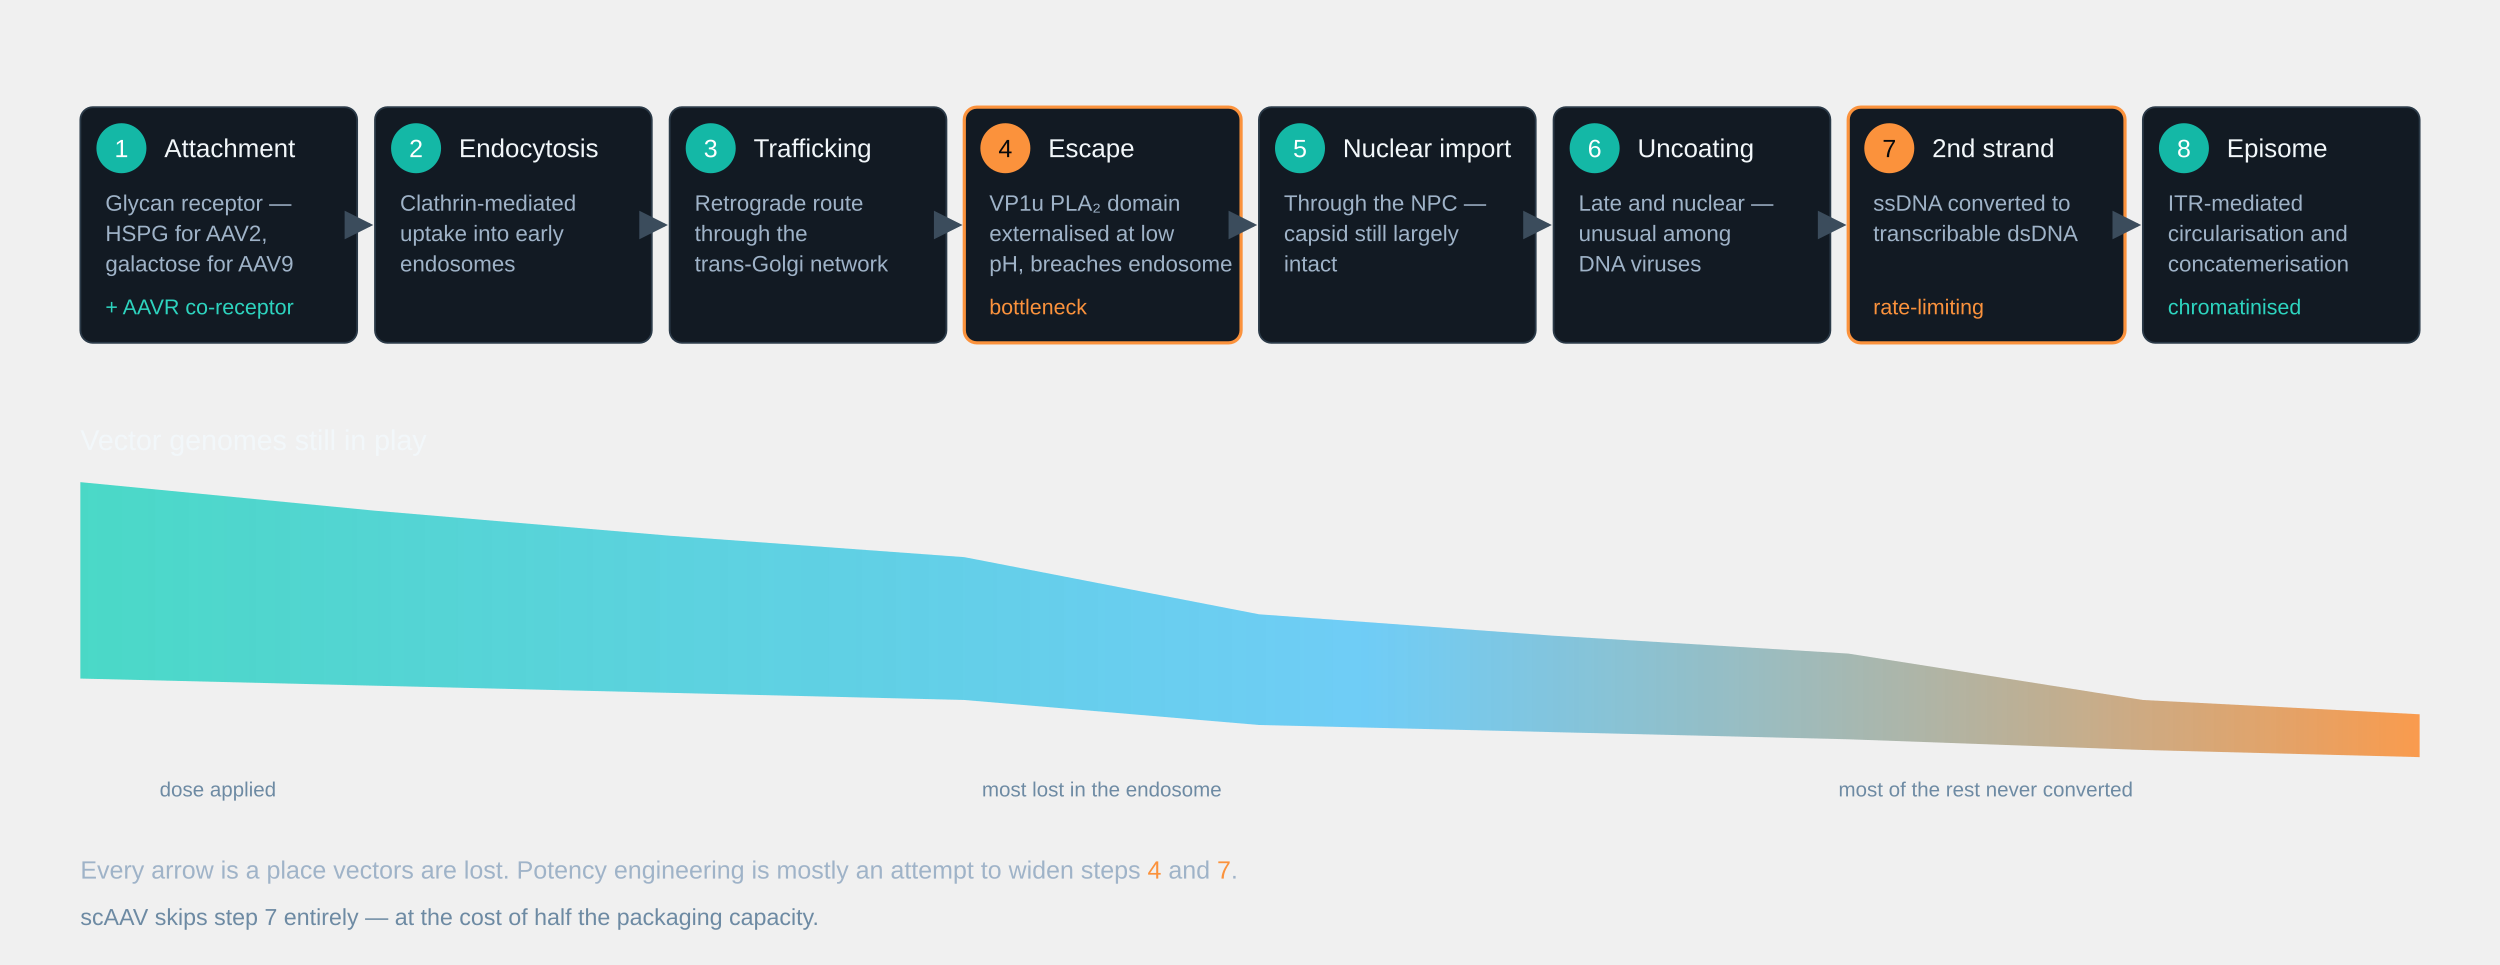
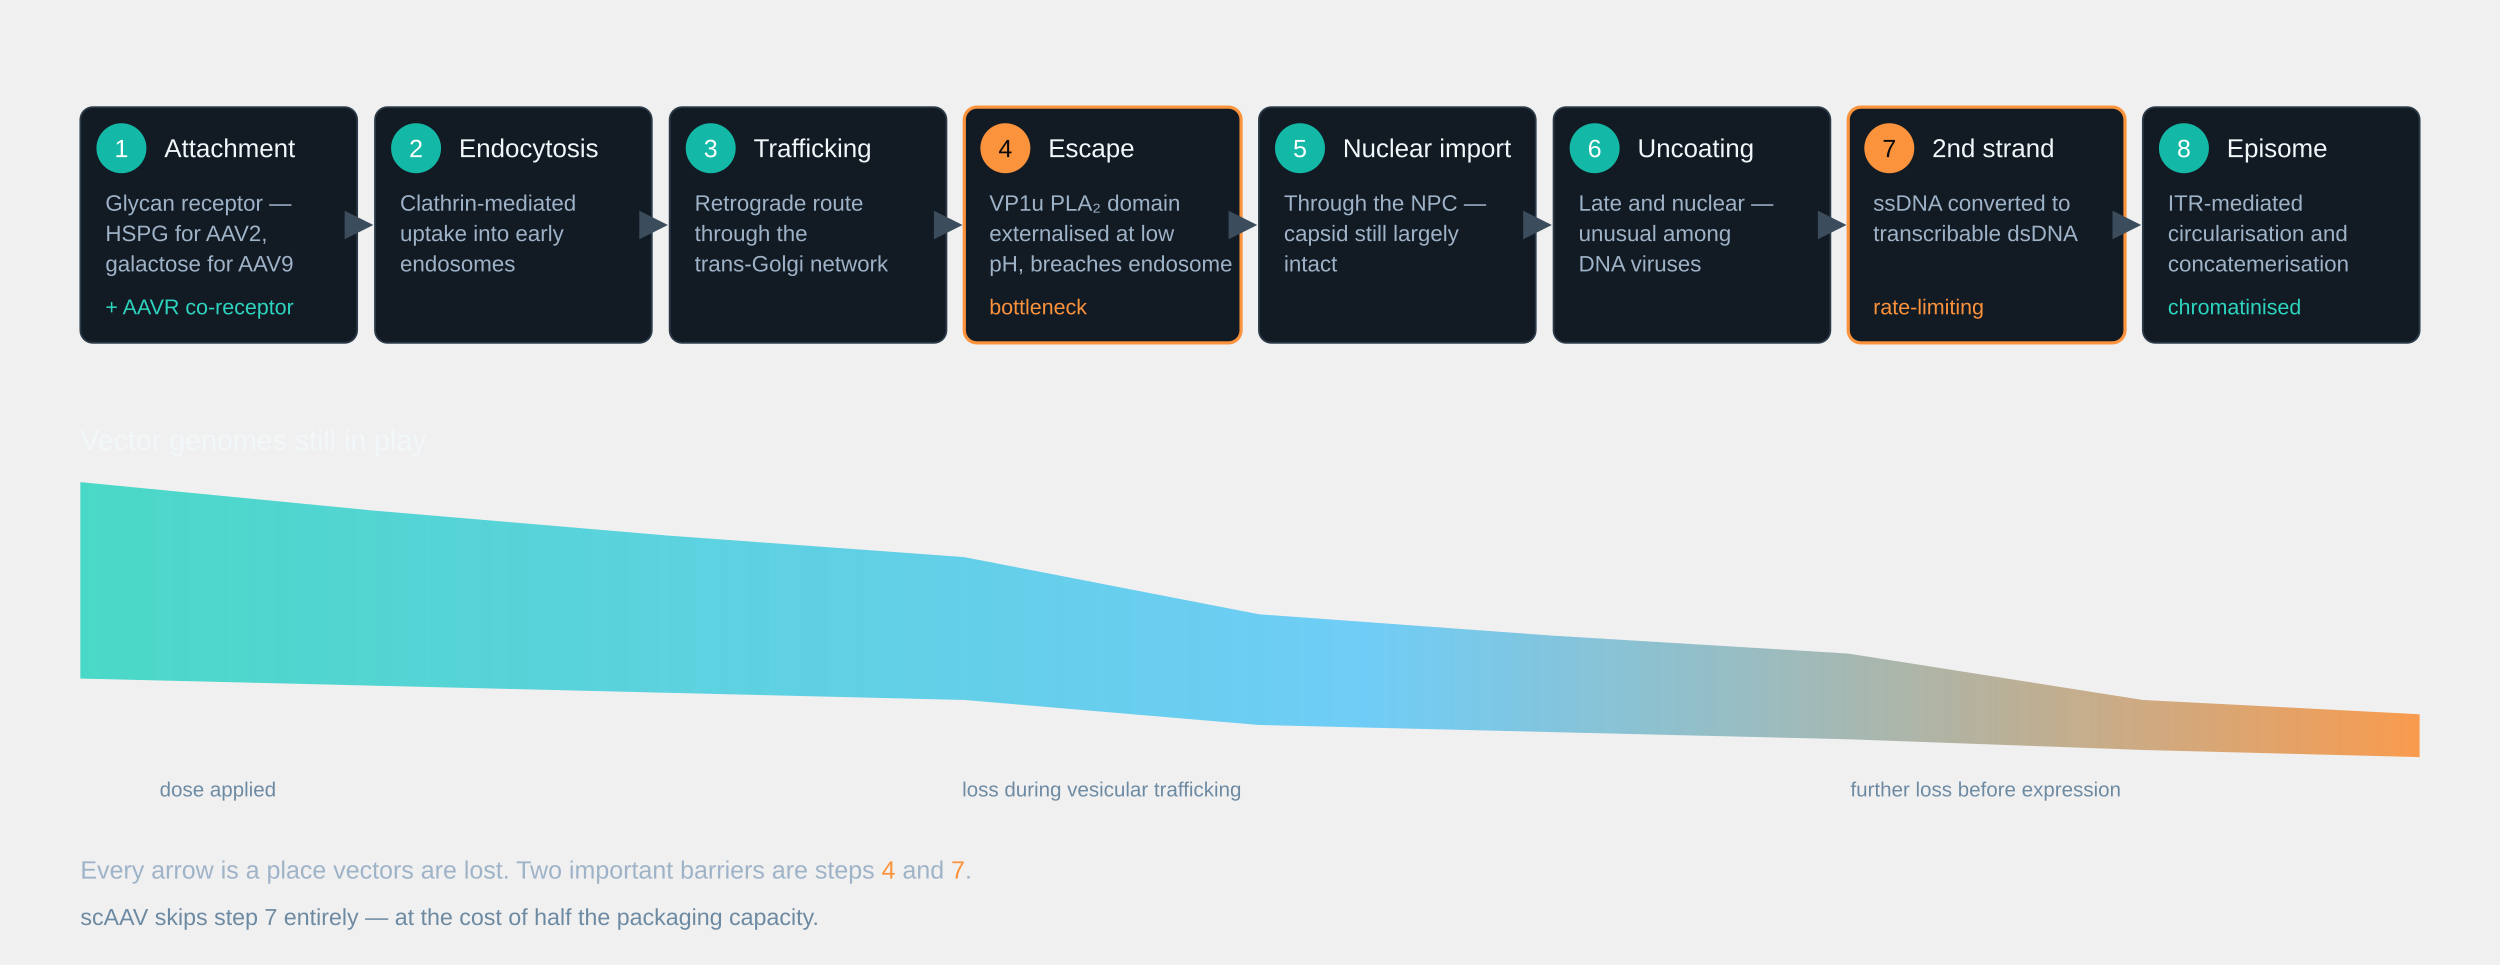
<svg xmlns="http://www.w3.org/2000/svg" viewBox="0 0 1400 540" width="1400" height="540" font-family="Arial, Helvetica, sans-serif" role="img" aria-label="The rAAV transduction pathway as an eight-step pipeline, from glycan attachment to the circularised episome, with a narrowing band underneath showing that vector genomes are lost at every step. Endosomal escape and second-strand synthesis are marked as the dominant bottlenecks.">
  <defs>
    <marker id="step" markerWidth="8" markerHeight="8" refX="7" refY="4" orient="auto">
      <path d="M0,0 L8,4 L0,8 z" fill="#3b4c5c" />
    </marker>
    <linearGradient id="attrition" x1="0" y1="0" x2="1" y2="0">
      <stop offset="0%" stop-color="#2dd4bf" stop-opacity="0.85" />
      <stop offset="55%" stop-color="#38bdf8" stop-opacity="0.7" />
      <stop offset="100%" stop-color="#fb923c" stop-opacity="0.9" />
    </linearGradient>
  </defs>
  <g>
    <rect x="45" y="60" width="155" height="132" rx="7" fill="#121a23" stroke="#2b3a48" />
    <circle cx="68" cy="83" r="14" fill="#14b8a6" />
    <text x="68" y="88" font-size="14" fill="#fff" text-anchor="middle">1</text>
    <text x="92" y="88" font-size="14.5" fill="#f2f7fa">Attachment</text>
    <text x="59" y="118" font-size="12.5" fill="#9fb3c8">Glycan receptor —</text>
    <text x="59" y="135" font-size="12.5" fill="#9fb3c8">HSPG for AAV2,</text>
    <text x="59" y="152" font-size="12.5" fill="#9fb3c8">galactose for AAV9</text>
    <text x="59" y="176" font-size="12" fill="#2dd4bf">+ AAVR co-receptor</text>
    <rect x="210" y="60" width="155" height="132" rx="7" fill="#121a23" stroke="#2b3a48" />
    <circle cx="233" cy="83" r="14" fill="#14b8a6" />
    <text x="233" y="88" font-size="14" fill="#fff" text-anchor="middle">2</text>
    <text x="257" y="88" font-size="14.5" fill="#f2f7fa">Endocytosis</text>
    <text x="224" y="118" font-size="12.5" fill="#9fb3c8">Clathrin-mediated</text>
    <text x="224" y="135" font-size="12.5" fill="#9fb3c8">uptake into early</text>
    <text x="224" y="152" font-size="12.5" fill="#9fb3c8">endosomes</text>
    <rect x="375" y="60" width="155" height="132" rx="7" fill="#121a23" stroke="#2b3a48" />
    <circle cx="398" cy="83" r="14" fill="#14b8a6" />
    <text x="398" y="88" font-size="14" fill="#fff" text-anchor="middle">3</text>
    <text x="422" y="88" font-size="14.5" fill="#f2f7fa">Trafficking</text>
    <text x="389" y="118" font-size="12.5" fill="#9fb3c8">Retrograde route</text>
    <text x="389" y="135" font-size="12.5" fill="#9fb3c8">through the</text>
    <text x="389" y="152" font-size="12.5" fill="#9fb3c8">trans-Golgi network</text>
    <rect x="540" y="60" width="155" height="132" rx="7" fill="#121a23" stroke="#fb923c" stroke-width="1.8" />
    <circle cx="563" cy="83" r="14" fill="#fb923c" />
    <text x="563" y="88" font-size="14" fill="#07090c" text-anchor="middle">4</text>
    <text x="587" y="88" font-size="14.5" fill="#f2f7fa">Escape</text>
    <text x="554" y="118" font-size="12.5" fill="#9fb3c8">VP1u PLA₂ domain</text>
    <text x="554" y="135" font-size="12.5" fill="#9fb3c8">externalised at low</text>
    <text x="554" y="152" font-size="12.5" fill="#9fb3c8">pH, breaches endosome</text>
    <text x="554" y="176" font-size="12" fill="#fb923c">bottleneck</text>
    <rect x="705" y="60" width="155" height="132" rx="7" fill="#121a23" stroke="#2b3a48" />
    <circle cx="728" cy="83" r="14" fill="#14b8a6" />
    <text x="728" y="88" font-size="14" fill="#fff" text-anchor="middle">5</text>
    <text x="752" y="88" font-size="14.5" fill="#f2f7fa">Nuclear import</text>
    <text x="719" y="118" font-size="12.5" fill="#9fb3c8">Through the NPC —</text>
    <text x="719" y="135" font-size="12.5" fill="#9fb3c8">capsid still largely</text>
    <text x="719" y="152" font-size="12.5" fill="#9fb3c8">intact</text>
    <rect x="870" y="60" width="155" height="132" rx="7" fill="#121a23" stroke="#2b3a48" />
    <circle cx="893" cy="83" r="14" fill="#14b8a6" />
    <text x="893" y="88" font-size="14" fill="#fff" text-anchor="middle">6</text>
    <text x="917" y="88" font-size="14.5" fill="#f2f7fa">Uncoating</text>
    <text x="884" y="118" font-size="12.5" fill="#9fb3c8">Late and nuclear —</text>
    <text x="884" y="135" font-size="12.5" fill="#9fb3c8">unusual among</text>
    <text x="884" y="152" font-size="12.5" fill="#9fb3c8">DNA viruses</text>
    <rect x="1035" y="60" width="155" height="132" rx="7" fill="#121a23" stroke="#fb923c" stroke-width="1.8" />
    <circle cx="1058" cy="83" r="14" fill="#fb923c" />
    <text x="1058" y="88" font-size="14" fill="#07090c" text-anchor="middle">7</text>
    <text x="1082" y="88" font-size="14.5" fill="#f2f7fa">2nd strand</text>
    <text x="1049" y="118" font-size="12.5" fill="#9fb3c8">ssDNA converted to</text>
    <text x="1049" y="135" font-size="12.5" fill="#9fb3c8">transcribable dsDNA</text>
    <text x="1049" y="176" font-size="12" fill="#fb923c">rate-limiting</text>
    <rect x="1200" y="60" width="155" height="132" rx="7" fill="#121a23" stroke="#2b3a48" />
    <circle cx="1223" cy="83" r="14" fill="#14b8a6" />
    <text x="1223" y="88" font-size="14" fill="#fff" text-anchor="middle">8</text>
    <text x="1247" y="88" font-size="14.5" fill="#f2f7fa">Episome</text>
    <text x="1214" y="118" font-size="12.5" fill="#9fb3c8">ITR-mediated</text>
    <text x="1214" y="135" font-size="12.5" fill="#9fb3c8">circularisation and</text>
    <text x="1214" y="152" font-size="12.5" fill="#9fb3c8">concatemerisation</text>
    <text x="1214" y="176" font-size="12" fill="#2dd4bf">chromatinised</text>
  </g>
  <g stroke="#3b4c5c" stroke-width="2" marker-end="url(#step)">
    <line x1="201" y1="126" x2="207" y2="126" />
    <line x1="366" y1="126" x2="372" y2="126" />
    <line x1="531" y1="126" x2="537" y2="126" />
    <line x1="696" y1="126" x2="702" y2="126" />
    <line x1="861" y1="126" x2="867" y2="126" />
    <line x1="1026" y1="126" x2="1032" y2="126" />
    <line x1="1191" y1="126" x2="1197" y2="126" />
  </g>
  <text x="45" y="252" fill="#f2f7fa" font-size="16">Vector genomes still in play</text>
  <path d="M45,270 L210,286 L375,300 L540,312 L705,344 L870,356 L1035,366 L1200,392 L1355,400            L1355,424 L1200,420 L1035,414 L870,410 L705,406 L540,392 L375,388 L210,384 L45,380 Z" fill="url(#attrition)" />
  <g font-size="11.5" fill="#6d8aa3" text-anchor="middle">
    <text x="122" y="446">dose applied</text>
-     <text x="617" y="446">most lost in the endosome</text>
-     <text x="1112" y="446">most of the rest never converted</text>
+     <text x="617" y="446">loss during vesicular trafficking</text>
+     <text x="1112" y="446">further loss before expression</text>
  </g>
  <text x="45" y="492" fill="#9fb3c8" font-size="14">
-     Every arrow is a place vectors are lost. Potency engineering is mostly an attempt to widen steps
+     Every arrow is a place vectors are lost. Two important barriers are steps
    <tspan fill="#fb923c">4</tspan> and <tspan fill="#fb923c">7</tspan>.
  </text>
  <text x="45" y="518" fill="#6d8aa3" font-size="13">
    scAAV skips step 7 entirely — at the cost of half the packaging capacity.
  </text>
</svg>
